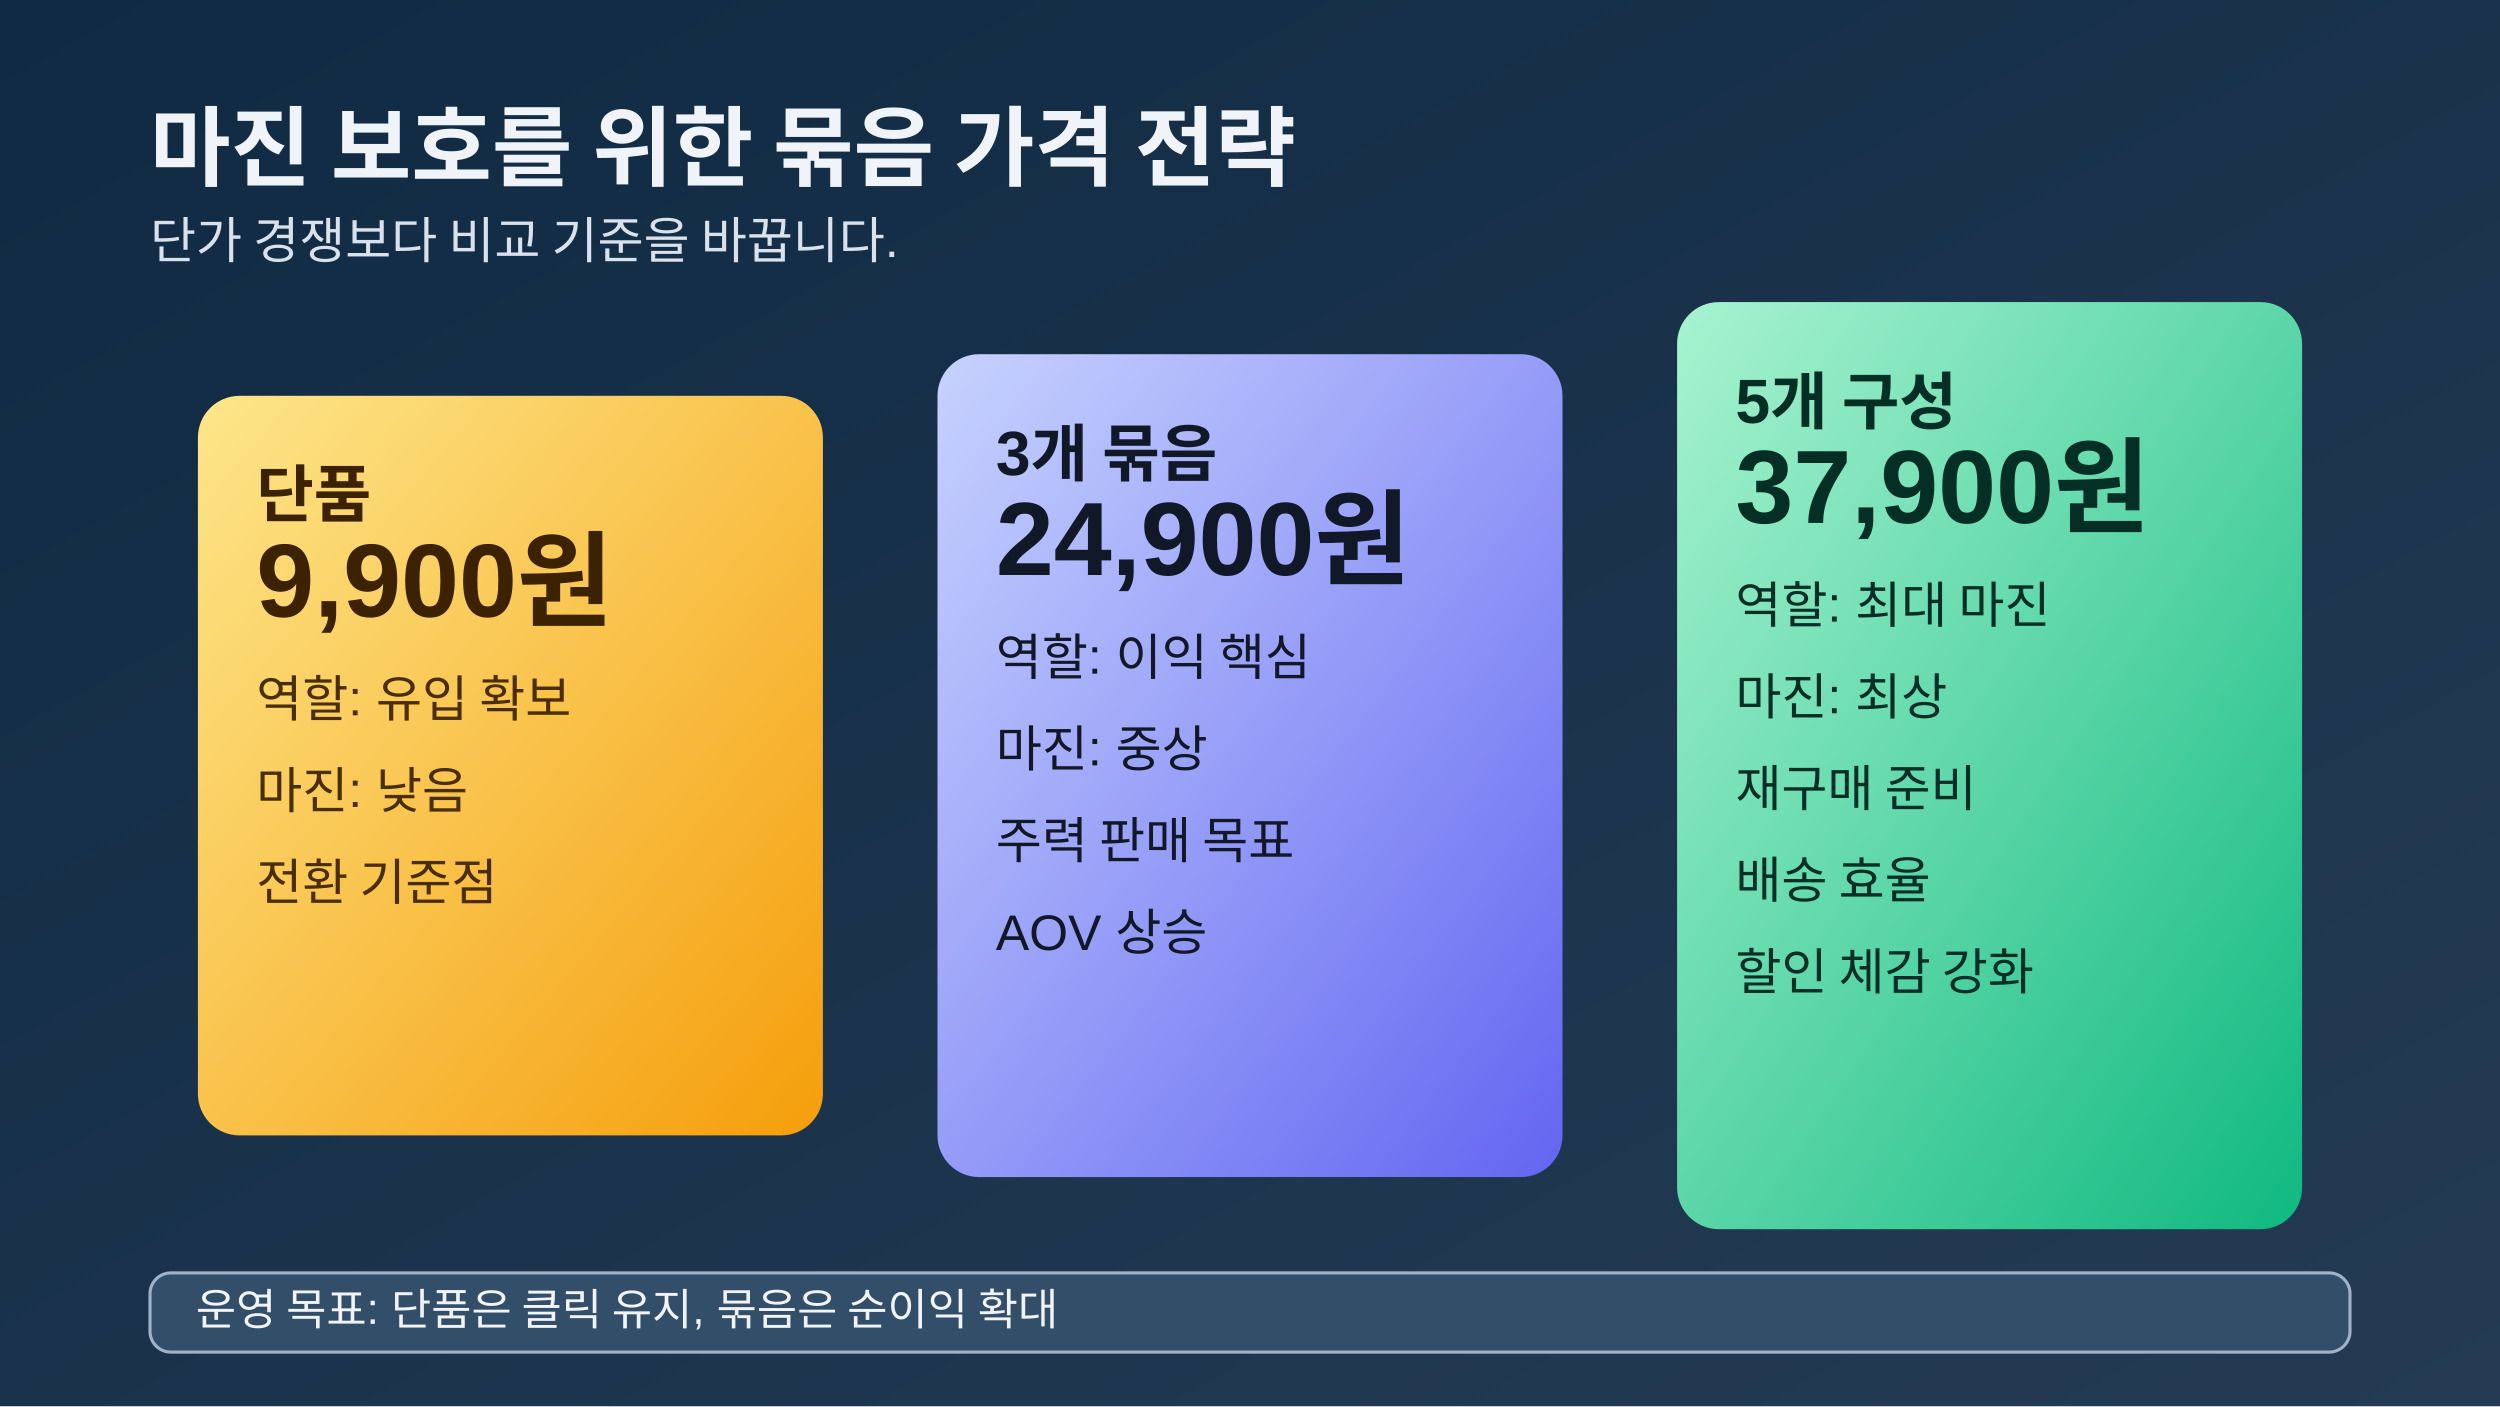
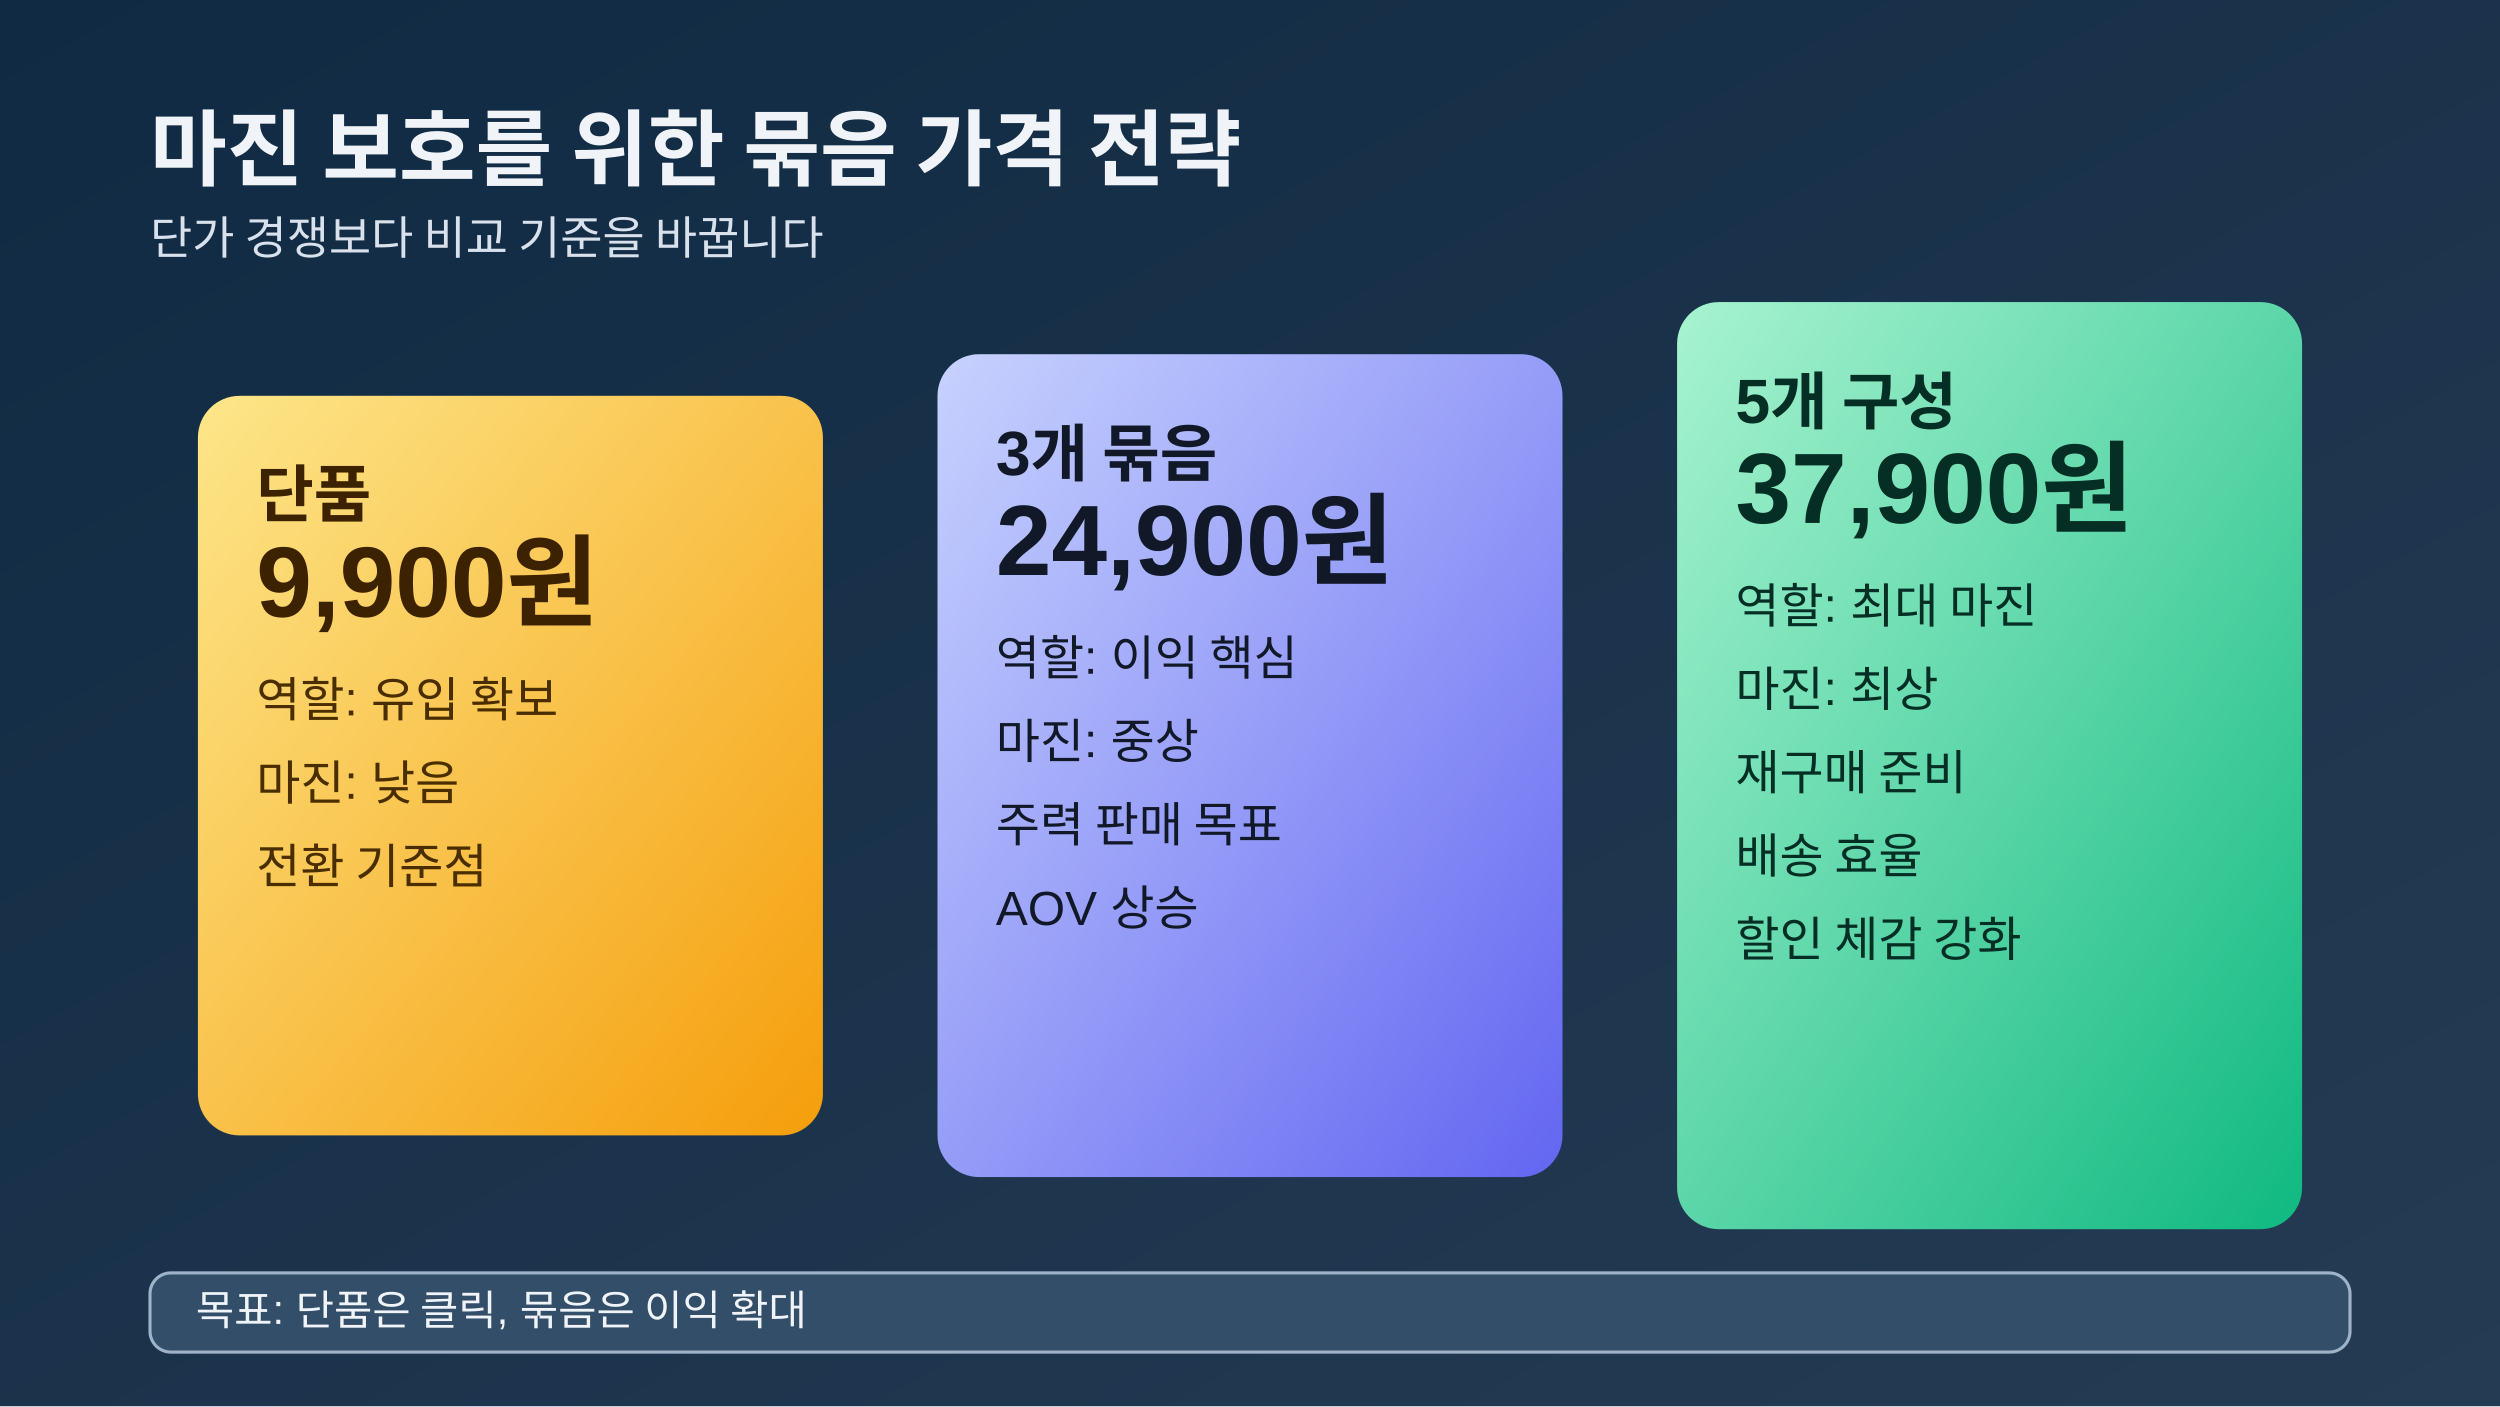
<svg xmlns="http://www.w3.org/2000/svg" width="1200" height="675" viewBox="0 0 1200 675" role="img" aria-label="가격 및 묶음 전략">
  <defs>
    <linearGradient id="bg2" x1="0" y1="0" x2="1" y2="1">
      <stop offset="0%" stop-color="#102A43" />
      <stop offset="100%" stop-color="#243B53" />
    </linearGradient>
    <linearGradient id="cardA" x1="0" y1="0" x2="1" y2="1">
      <stop offset="0%" stop-color="#FDE68A" />
      <stop offset="100%" stop-color="#F59E0B" />
    </linearGradient>
    <linearGradient id="cardB" x1="0" y1="0" x2="1" y2="1">
      <stop offset="0%" stop-color="#C7D2FE" />
      <stop offset="100%" stop-color="#6366F1" />
    </linearGradient>
    <linearGradient id="cardC" x1="0" y1="0" x2="1" y2="1">
      <stop offset="0%" stop-color="#A7F3D0" />
      <stop offset="100%" stop-color="#10B981" />
    </linearGradient>
  </defs>
  <rect width="1200" height="675" fill="url(#bg2)" />
-   <text x="72" y="86" fill="#F0F4F8" font-size="42" font-family="Arial, sans-serif" font-weight="700">마진 보호를 위한 묶음 가격 전략</text>
-   <text x="72" y="124" fill="#D9E2EC" font-size="24" font-family="Arial, sans-serif">단가 경쟁보다 비교 기준을 바꿉니다.</text>
+   <text x="72" y="86" fill="#F0F4F8" font-size="40" font-family="Arial, sans-serif" font-weight="700">마진 보호를 위한 묶음 가격 전략</text>
+   <text x="72" y="122" fill="#D9E2EC" font-size="22" font-family="Arial, sans-serif">단가 경쟁보다 비교 기준을 바꿉니다</text>
  <g transform="translate(95,190)">
    <rect x="0" y="0" width="300" height="355" rx="20" fill="url(#cardA)" />
    <text x="28" y="58" fill="#3D2200" font-size="30" font-family="Arial, sans-serif" font-weight="700">단품</text>
-     <text x="28" y="106" fill="#3D2200" font-size="50" font-family="Arial, sans-serif" font-weight="800">9,900원</text>
-     <text x="28" y="154" fill="#4A2E00" font-size="24" font-family="Arial, sans-serif">역할: 유입 확보</text>
-     <text x="28" y="198" fill="#4A2E00" font-size="24" font-family="Arial, sans-serif">마진: 낮음</text>
-     <text x="28" y="242" fill="#4A2E00" font-size="24" font-family="Arial, sans-serif">전환 기준점</text>
+     <text x="28" y="106" fill="#3D2200" font-size="48" font-family="Arial, sans-serif" font-weight="800">9,900원</text>
+     <text x="28" y="154" fill="#4A2E00" font-size="23" font-family="Arial, sans-serif">역할: 유입 확보</text>
+     <text x="28" y="194" fill="#4A2E00" font-size="23" font-family="Arial, sans-serif">마진: 낮음</text>
+     <text x="28" y="234" fill="#4A2E00" font-size="23" font-family="Arial, sans-serif">전환 기준점</text>
  </g>
  <g transform="translate(450,170)">
    <rect x="0" y="0" width="300" height="395" rx="20" fill="url(#cardB)" />
    <text x="28" y="58" fill="#111827" font-size="30" font-family="Arial, sans-serif" font-weight="700">3개 묶음</text>
-     <text x="28" y="106" fill="#111827" font-size="50" font-family="Arial, sans-serif" font-weight="800">24,900원</text>
-     <text x="28" y="154" fill="#111827" font-size="24" font-family="Arial, sans-serif">역할: 이익 핵심</text>
-     <text x="28" y="198" fill="#111827" font-size="24" font-family="Arial, sans-serif">마진: 중상</text>
-     <text x="28" y="242" fill="#111827" font-size="24" font-family="Arial, sans-serif">주력 판매 목표</text>
-     <text x="28" y="286" fill="#111827" font-size="24" font-family="Arial, sans-serif">AOV 상승</text>
+     <text x="28" y="106" fill="#111827" font-size="48" font-family="Arial, sans-serif" font-weight="800">24,900원</text>
+     <text x="28" y="154" fill="#111827" font-size="23" font-family="Arial, sans-serif">역할: 이익 핵심</text>
+     <text x="28" y="194" fill="#111827" font-size="23" font-family="Arial, sans-serif">마진: 중상</text>
+     <text x="28" y="234" fill="#111827" font-size="23" font-family="Arial, sans-serif">주력 판매 목표</text>
+     <text x="28" y="274" fill="#111827" font-size="23" font-family="Arial, sans-serif">AOV 상승</text>
  </g>
  <g transform="translate(805,145)">
    <rect x="0" y="0" width="300" height="445" rx="20" fill="url(#cardC)" />
    <text x="28" y="58" fill="#052E24" font-size="30" font-family="Arial, sans-serif" font-weight="700">5개 구성</text>
-     <text x="28" y="106" fill="#052E24" font-size="50" font-family="Arial, sans-serif" font-weight="800">37,900원</text>
-     <text x="28" y="154" fill="#052E24" font-size="24" font-family="Arial, sans-serif">역할: 최대 마진</text>
-     <text x="28" y="198" fill="#052E24" font-size="24" font-family="Arial, sans-serif">마진: 최상</text>
-     <text x="28" y="242" fill="#052E24" font-size="24" font-family="Arial, sans-serif">재구매 준비</text>
-     <text x="28" y="286" fill="#052E24" font-size="24" font-family="Arial, sans-serif">배송 효율</text>
-     <text x="28" y="330" fill="#052E24" font-size="24" font-family="Arial, sans-serif">할인 체감 강화</text>
+     <text x="28" y="106" fill="#052E24" font-size="48" font-family="Arial, sans-serif" font-weight="800">37,900원</text>
+     <text x="28" y="154" fill="#052E24" font-size="23" font-family="Arial, sans-serif">역할: 최대 마진</text>
+     <text x="28" y="194" fill="#052E24" font-size="23" font-family="Arial, sans-serif">마진: 최상</text>
+     <text x="28" y="234" fill="#052E24" font-size="23" font-family="Arial, sans-serif">재구매 준비</text>
+     <text x="28" y="274" fill="#052E24" font-size="23" font-family="Arial, sans-serif">배송 효율</text>
+     <text x="28" y="314" fill="#052E24" font-size="23" font-family="Arial, sans-serif">할인 체감 강화</text>
  </g>
  <g transform="translate(72,611)">
    <rect width="1056" height="38" rx="10" fill="#334E68" stroke="#9FB3C8" stroke-width="1.5" />
-     <text x="22" y="25" fill="#F0F4F8" font-size="21" font-family="Arial, sans-serif">운영 목표: 단품은 클릭 유지, 묶음은 순이익 확대</text>
+     <text x="22" y="25" fill="#F0F4F8" font-size="20" font-family="Arial, sans-serif">목표: 단품은 클릭, 묶음은 이익 확대</text>
  </g>
</svg>
